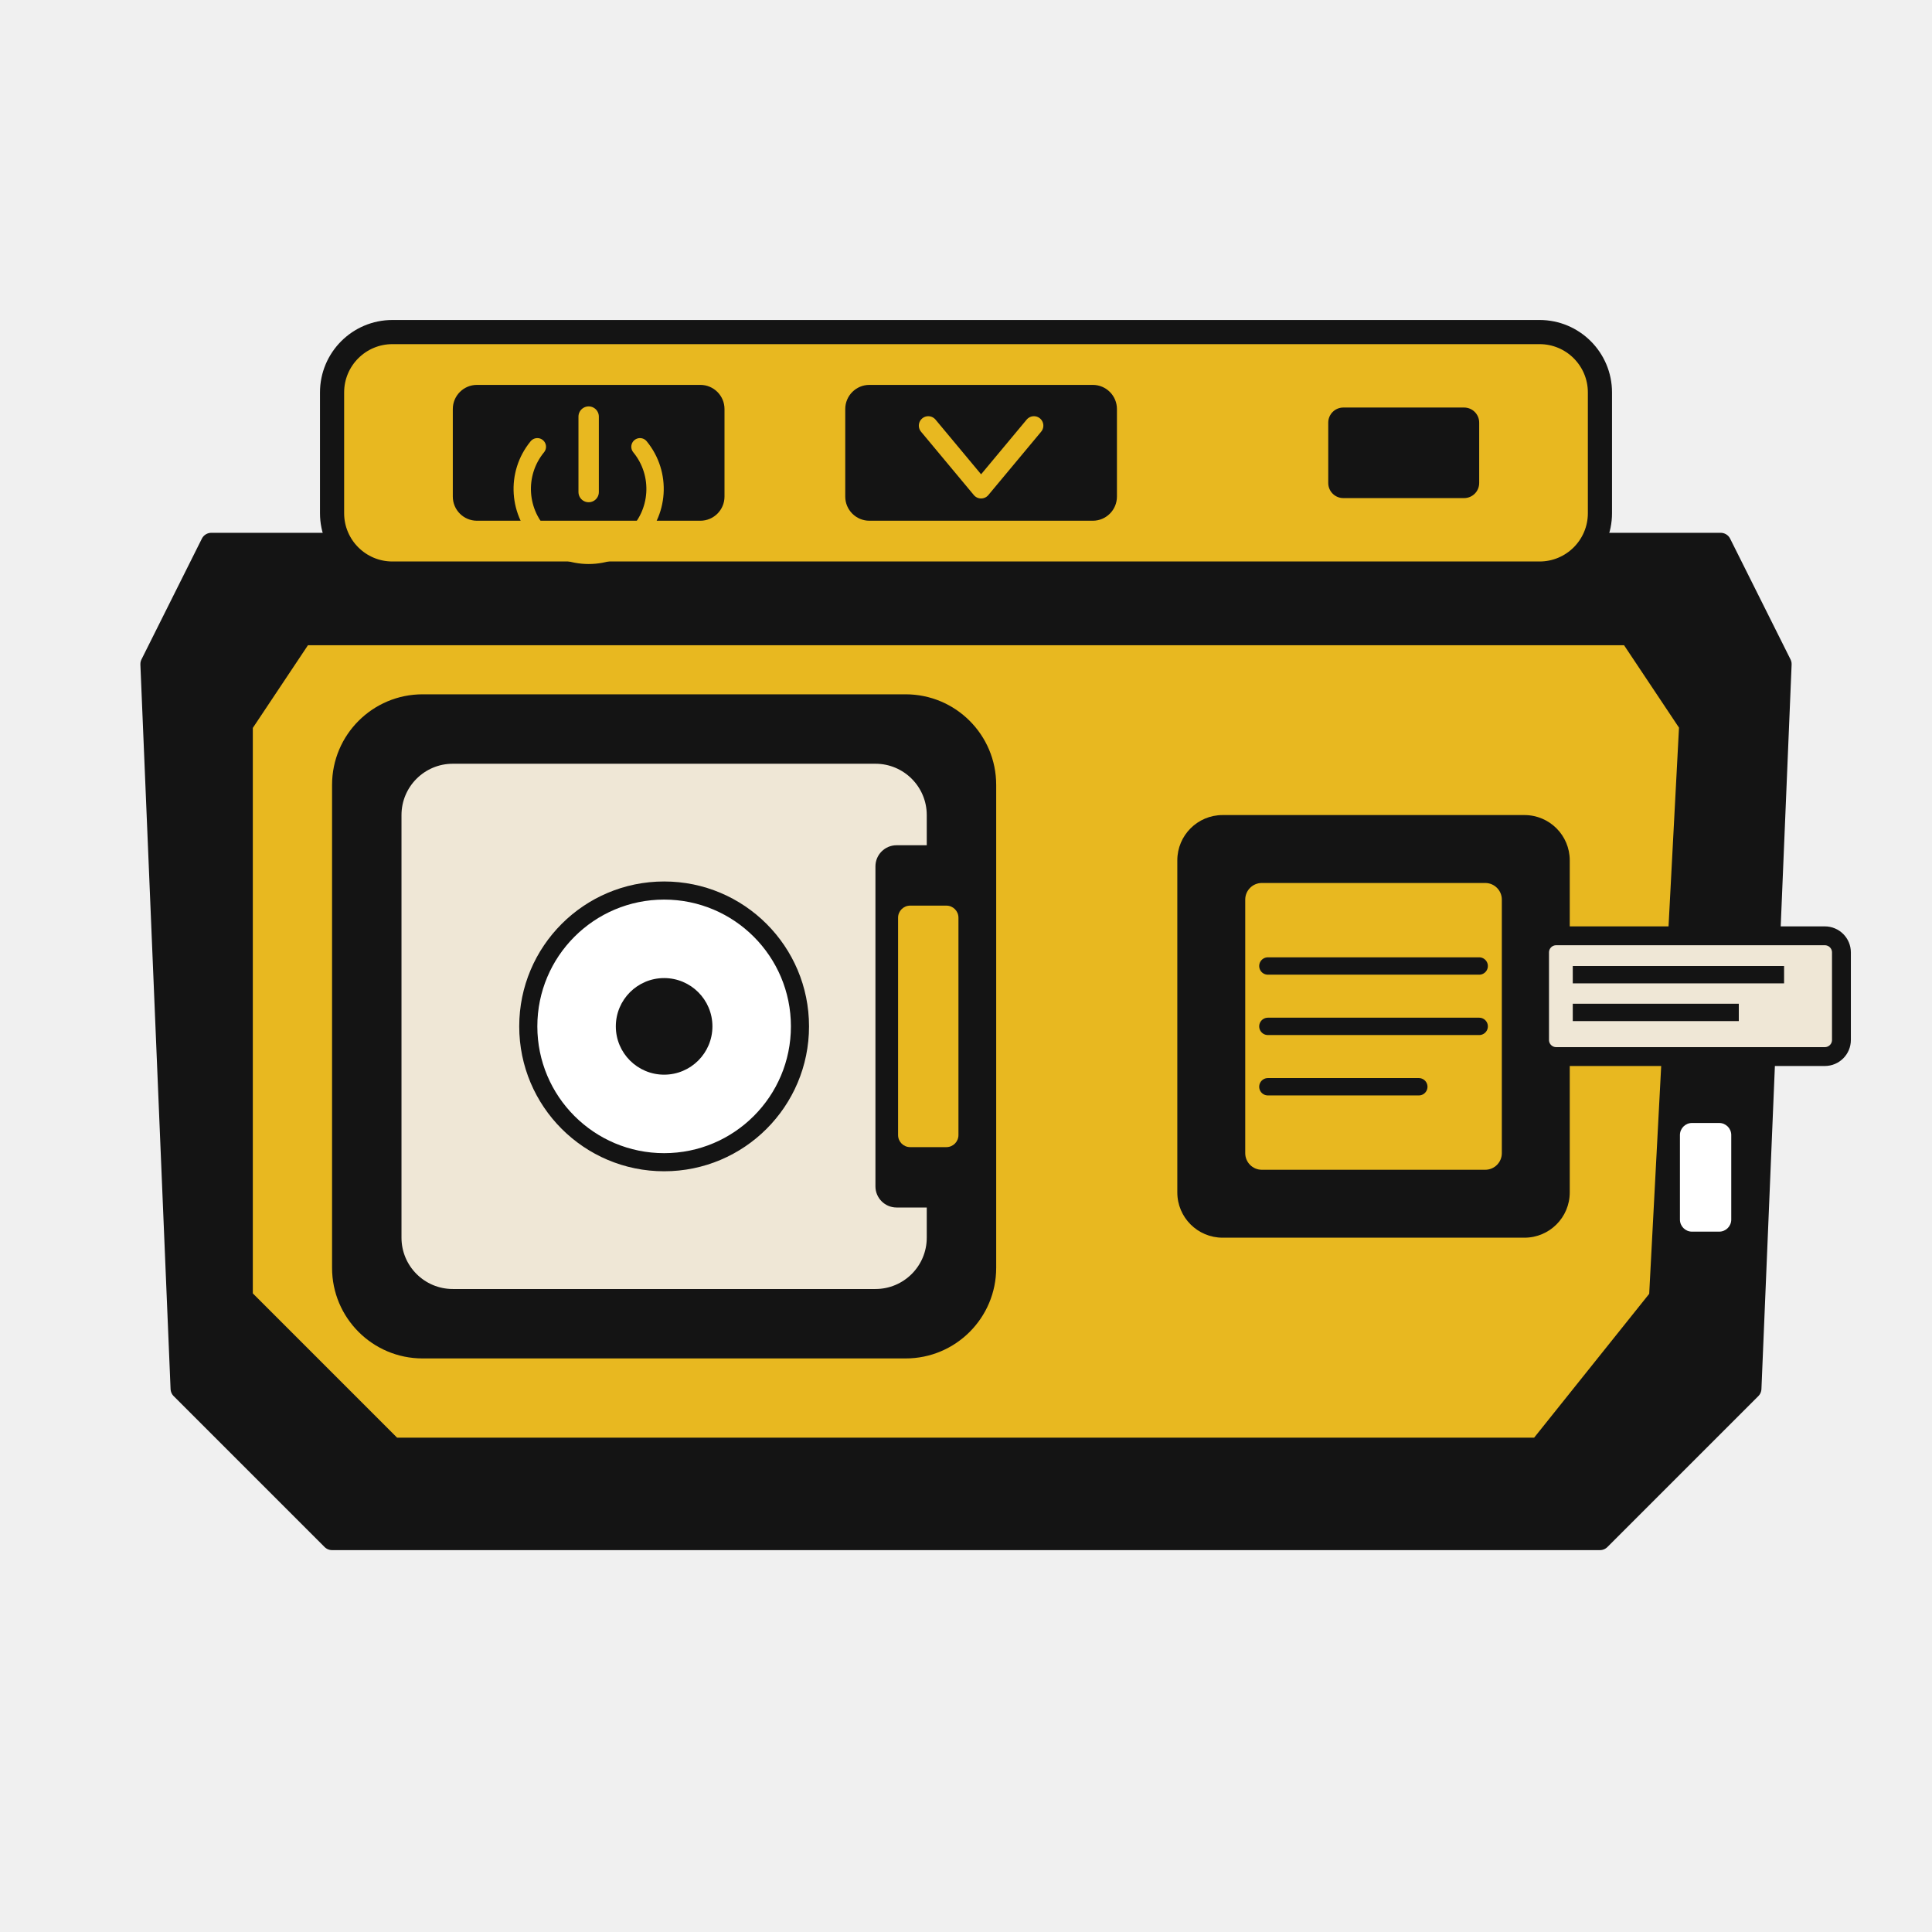
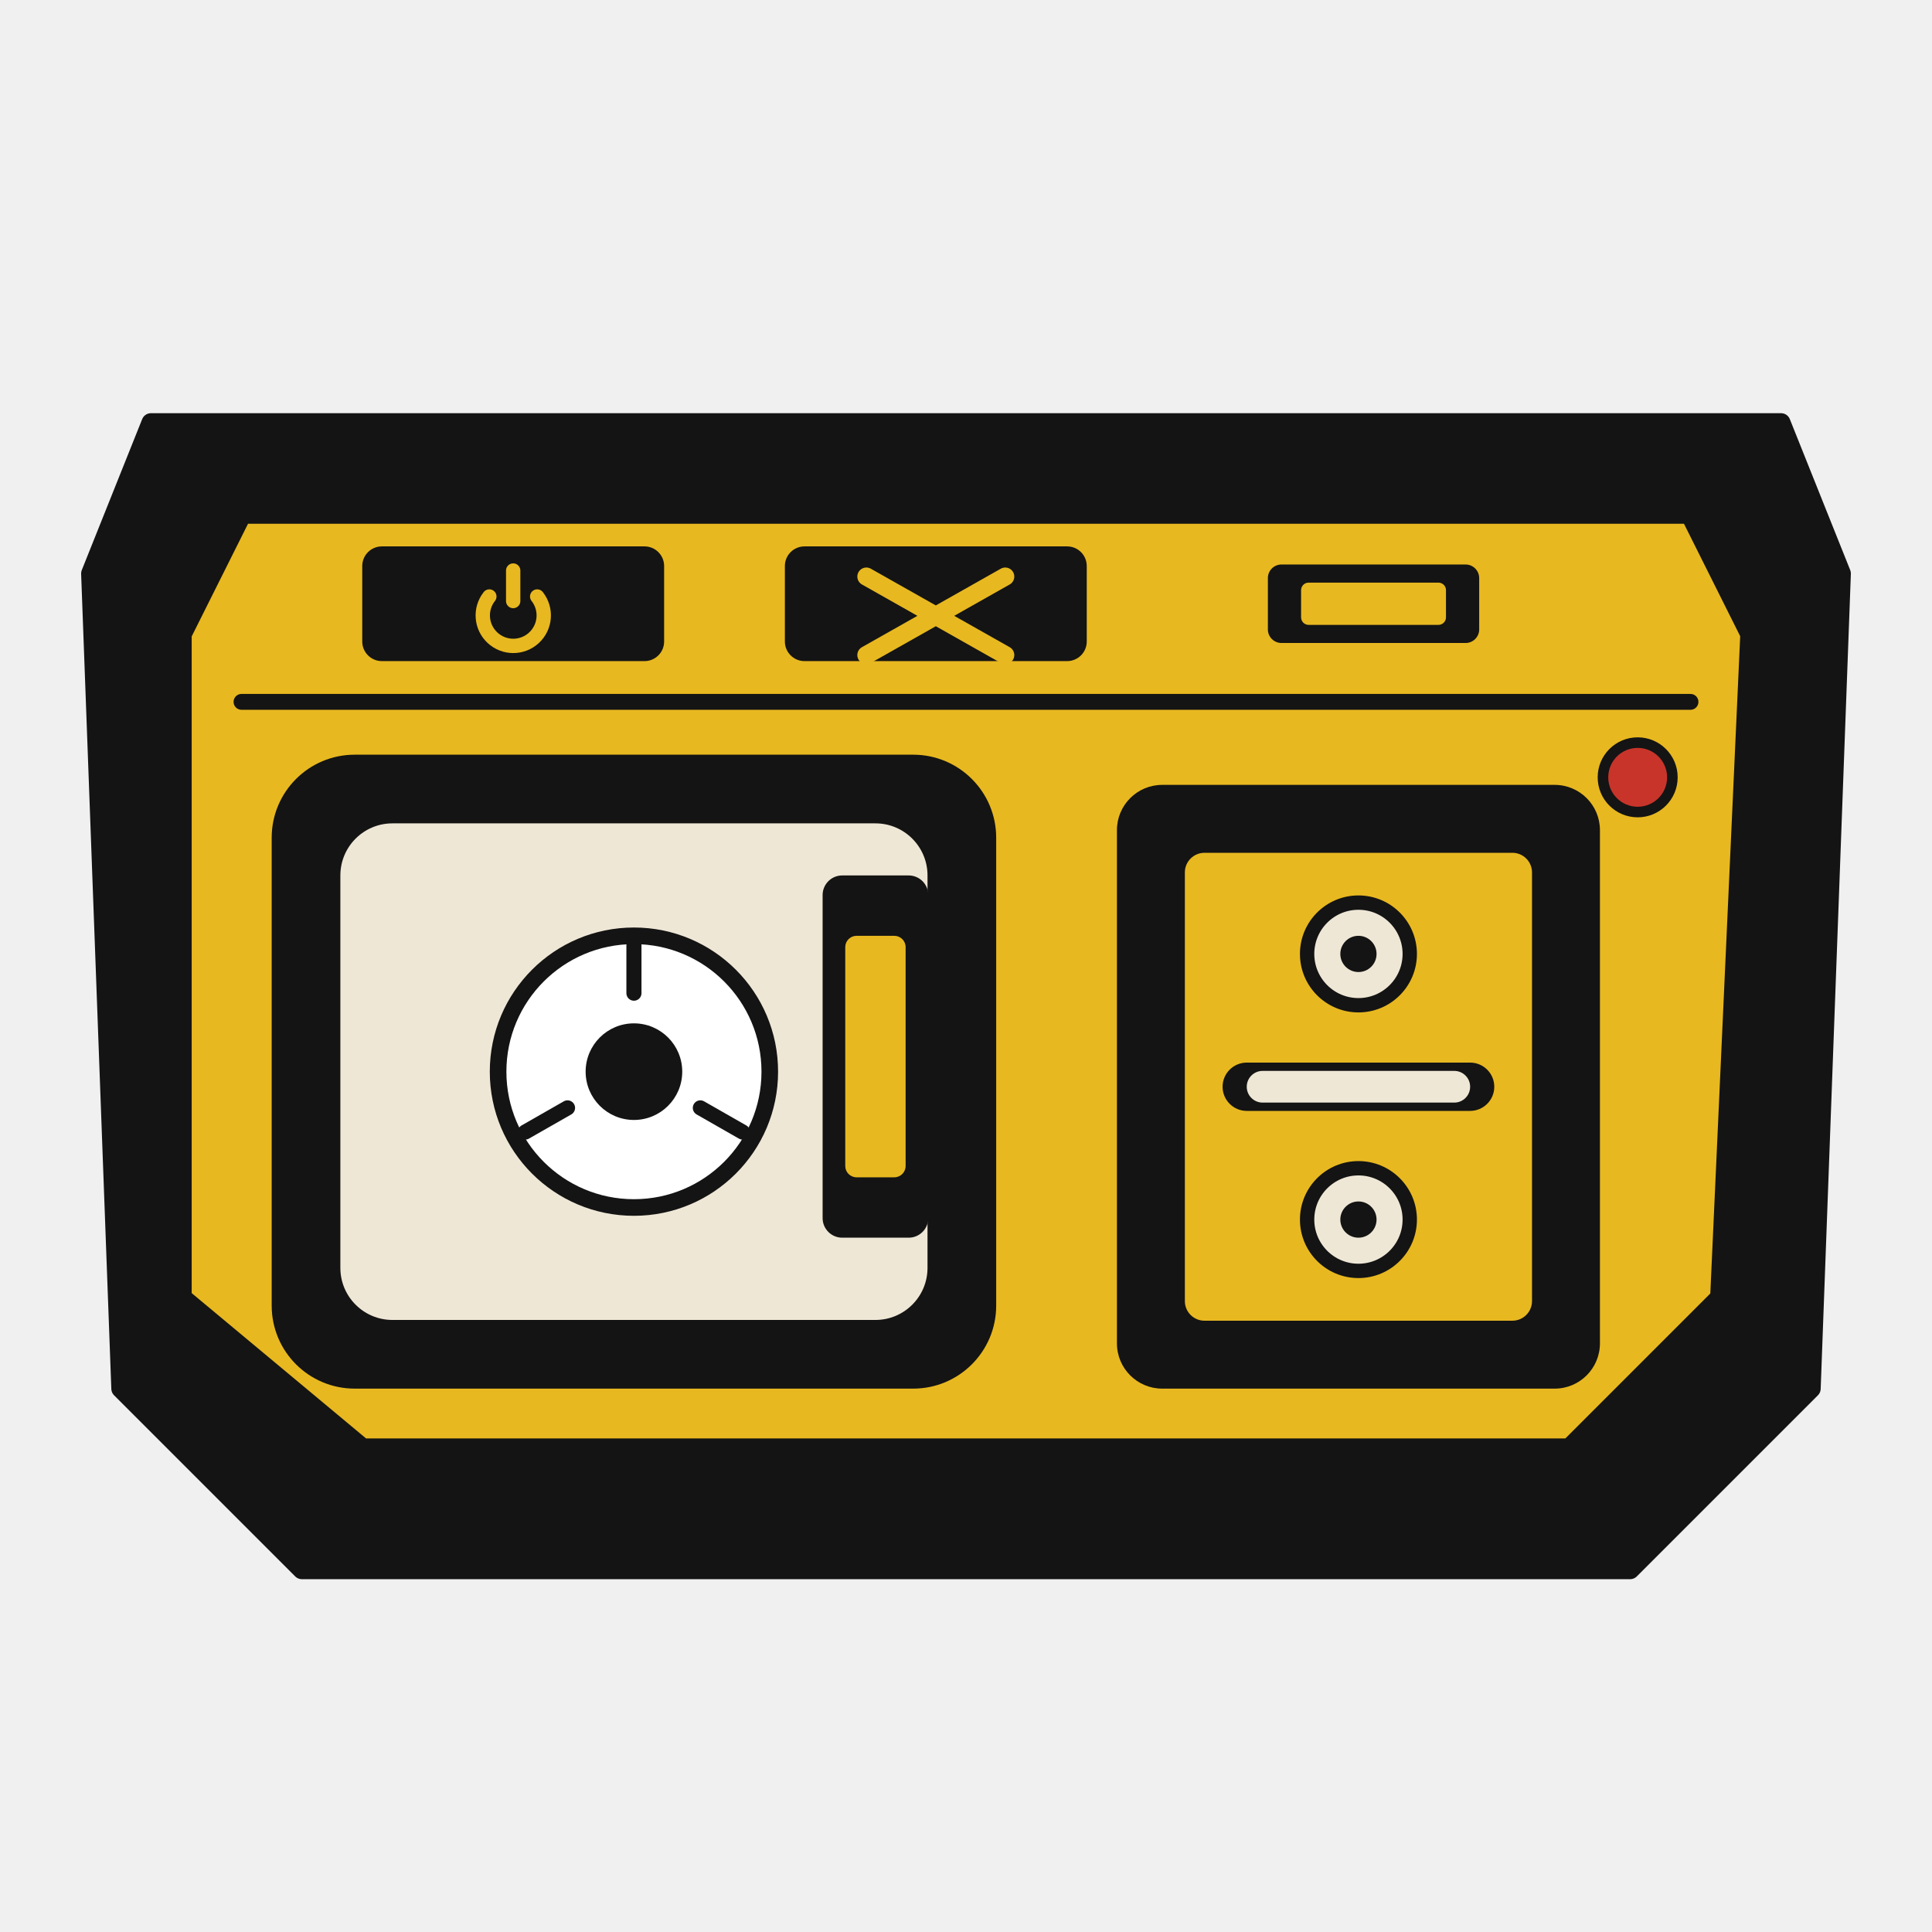
<svg xmlns="http://www.w3.org/2000/svg" viewBox="0 0 128 128" fill="none">
  <g stroke-linejoin="round" stroke-linecap="round">
-     <path d="M14 36 L114 36 L118 44 L116 92 L106 102 L22 102 L12 92 L10 44 Z" fill="#141414" stroke="#141414" stroke-width="1.4" />
-     <path d="M20 42 L108 42 L112 48 L110 86 L102 96 L26 96 L16 86 L16 48 Z" fill="#e8b820" stroke="#141414" stroke-width="1.5" />
-     <rect x="22" y="46" width="44" height="44" rx="6" fill="#141414" />
-     <rect x="26" y="50" width="36" height="36" rx="4" fill="#efe7d6" stroke="#141414" stroke-width="1.2" />
-     <circle cx="44" cy="68" r="9" fill="#fff" stroke="#141414" stroke-width="1.2" />
-     <circle cx="44" cy="68" r="3.2" fill="#141414" />
-     <rect x="58" y="56" width="7" height="24" rx="1.4" fill="#141414" />
-     <rect x="59.5" y="60" width="4" height="16" rx="0.8" fill="#e8b820" />
-     <rect x="78" y="54" width="26" height="28" rx="3" fill="#141414" />
-     <rect x="82" y="58" width="18" height="20" rx="1.6" fill="#e8b820" stroke="#141414" stroke-width="1" />
-     <path d="M84 64h14M84 68h14M84 72h10" stroke="#141414" stroke-width="1.15" />
-     <rect x="102" y="62" width="20" height="8" rx="1.1" fill="#efe7d6" stroke="#141414" stroke-width="1.25" />
-     <rect x="104.2" y="64.0" width="14.0" height="1.15" fill="#141414" />
-     <rect x="104.2" y="66.5" width="11.0" height="1.15" fill="#141414" />
-     <rect x="22" y="22" width="84" height="16" rx="4" fill="#e8b820" stroke="#141414" stroke-width="1.6" />
-     <rect x="30" y="25.5" width="18" height="9" rx="1.6" fill="#141414" />
-     <path d="M39 27.6v5" stroke="#e8b820" stroke-width="1.35" />
-     <path d="M35.6 29.6a4.4 4.4 0 1 0 6.8 0" fill="none" stroke="#e8b820" stroke-width="1.15" />
-     <rect x="56" y="25.5" width="18" height="9" rx="1.6" fill="#141414" />
-     <path d="M61.5 28.2 65 32.4 68.5 28.2" fill="none" stroke="#e8b820" stroke-width="1.25" />
-     <rect x="88" y="27" width="10" height="6" rx="1" fill="#141414" />
-     <rect x="110" y="72" width="6" height="12" rx="1.2" fill="#141414" />
-     <rect x="111.3" y="74.4" width="3.4" height="7.2" rx="0.8" fill="#fff" />
+     <path d="M10 28 L118 28 L122 38 L120 92 L108 104 L20 104 L8 92 L6 38 Z" fill="#141414" stroke="#141414" stroke-width="1.25" />
+     <path d="M16 34 L112 34 L116 42 L114 86 L104 96 L24 96 L12 86 L12 42 Z" fill="#e8b820" stroke="#141414" stroke-width="1.4" />
+     <path d="M16 46.5 h96" fill="none" stroke="#141414" stroke-width="1.05" />
+     <rect x="24.00" y="36.20" width="20.00" height="7.60" rx="1.30" fill="#141414" />
+     <path d="M34.00 37.80v2.02" fill="none" stroke="#e8b820" stroke-width="0.95" />
+     <path d="M32.42 39.52a2.02 2.02 0 1 0 3.17 0" fill="none" stroke="#e8b820" stroke-width="0.95" />
+     <rect x="52.00" y="36.20" width="20.00" height="7.60" rx="1.30" fill="#141414" />
+     <path d="M57.4 38.2 66.6 43.4 M66.6 38.2 57.4 43.4" fill="none" stroke="#e8b820" stroke-width="1.2" />
+     <rect x="84.00" y="37.40" width="14.00" height="5.20" rx="0.90" fill="#141414" />
+     <rect x="86.20" y="38.60" width="9.60" height="2.80" rx="0.50" fill="#e8b820" />
+     <rect x="18.00" y="50.00" width="48.00" height="42.00" rx="5.50" fill="#141414" />
+     <rect x="22.00" y="54.00" width="40.00" height="34.00" rx="4.00" fill="#efe7d6" stroke="#141414" stroke-width="1.1" />
+     <circle cx="42.00" cy="71.00" r="9.00" fill="#fff" stroke="#141414" stroke-width="1.1" />
+     <circle cx="42.00" cy="71.00" r="3.20" fill="#141414" />
+     <path d="M42 62.6v3.2M34.8 75.0l2.8-1.6M49.2 75.0l-2.8-1.6" fill="none" stroke="#141414" stroke-width="1.0" />
+     <rect x="54.50" y="58.00" width="7.00" height="24.00" rx="1.30" fill="#141414" />
+     <rect x="56.00" y="62.00" width="4.00" height="16.00" rx="0.75" fill="#e8b820" />
+     <rect x="74.00" y="52.00" width="32.00" height="40.00" rx="3.00" fill="#141414" />
+     <rect x="78.00" y="56.00" width="24.00" height="32.00" rx="1.80" fill="#e8b820" stroke="#141414" stroke-width="1.0" />
+     <circle cx="90.00" cy="63.20" r="3.40" fill="#efe7d6" stroke="#141414" stroke-width="0.95" />
+     <circle cx="90.00" cy="80.80" r="3.40" fill="#efe7d6" stroke="#141414" stroke-width="0.95" />
+     <circle cx="90.00" cy="63.20" r="1.20" fill="#141414" />
+     <circle cx="90.00" cy="80.80" r="1.20" fill="#141414" />
+     <rect x="81.00" y="70.40" width="18.00" height="3.20" rx="1.60" fill="#141414" />
+     <rect x="82.60" y="70.95" width="14.80" height="2.10" rx="1.05" fill="#efe7d6" />
+     <circle cx="108.50" cy="51.50" r="2.30" fill="#c8342a" stroke="#141414" stroke-width="0.7" />
  </g>
</svg>
